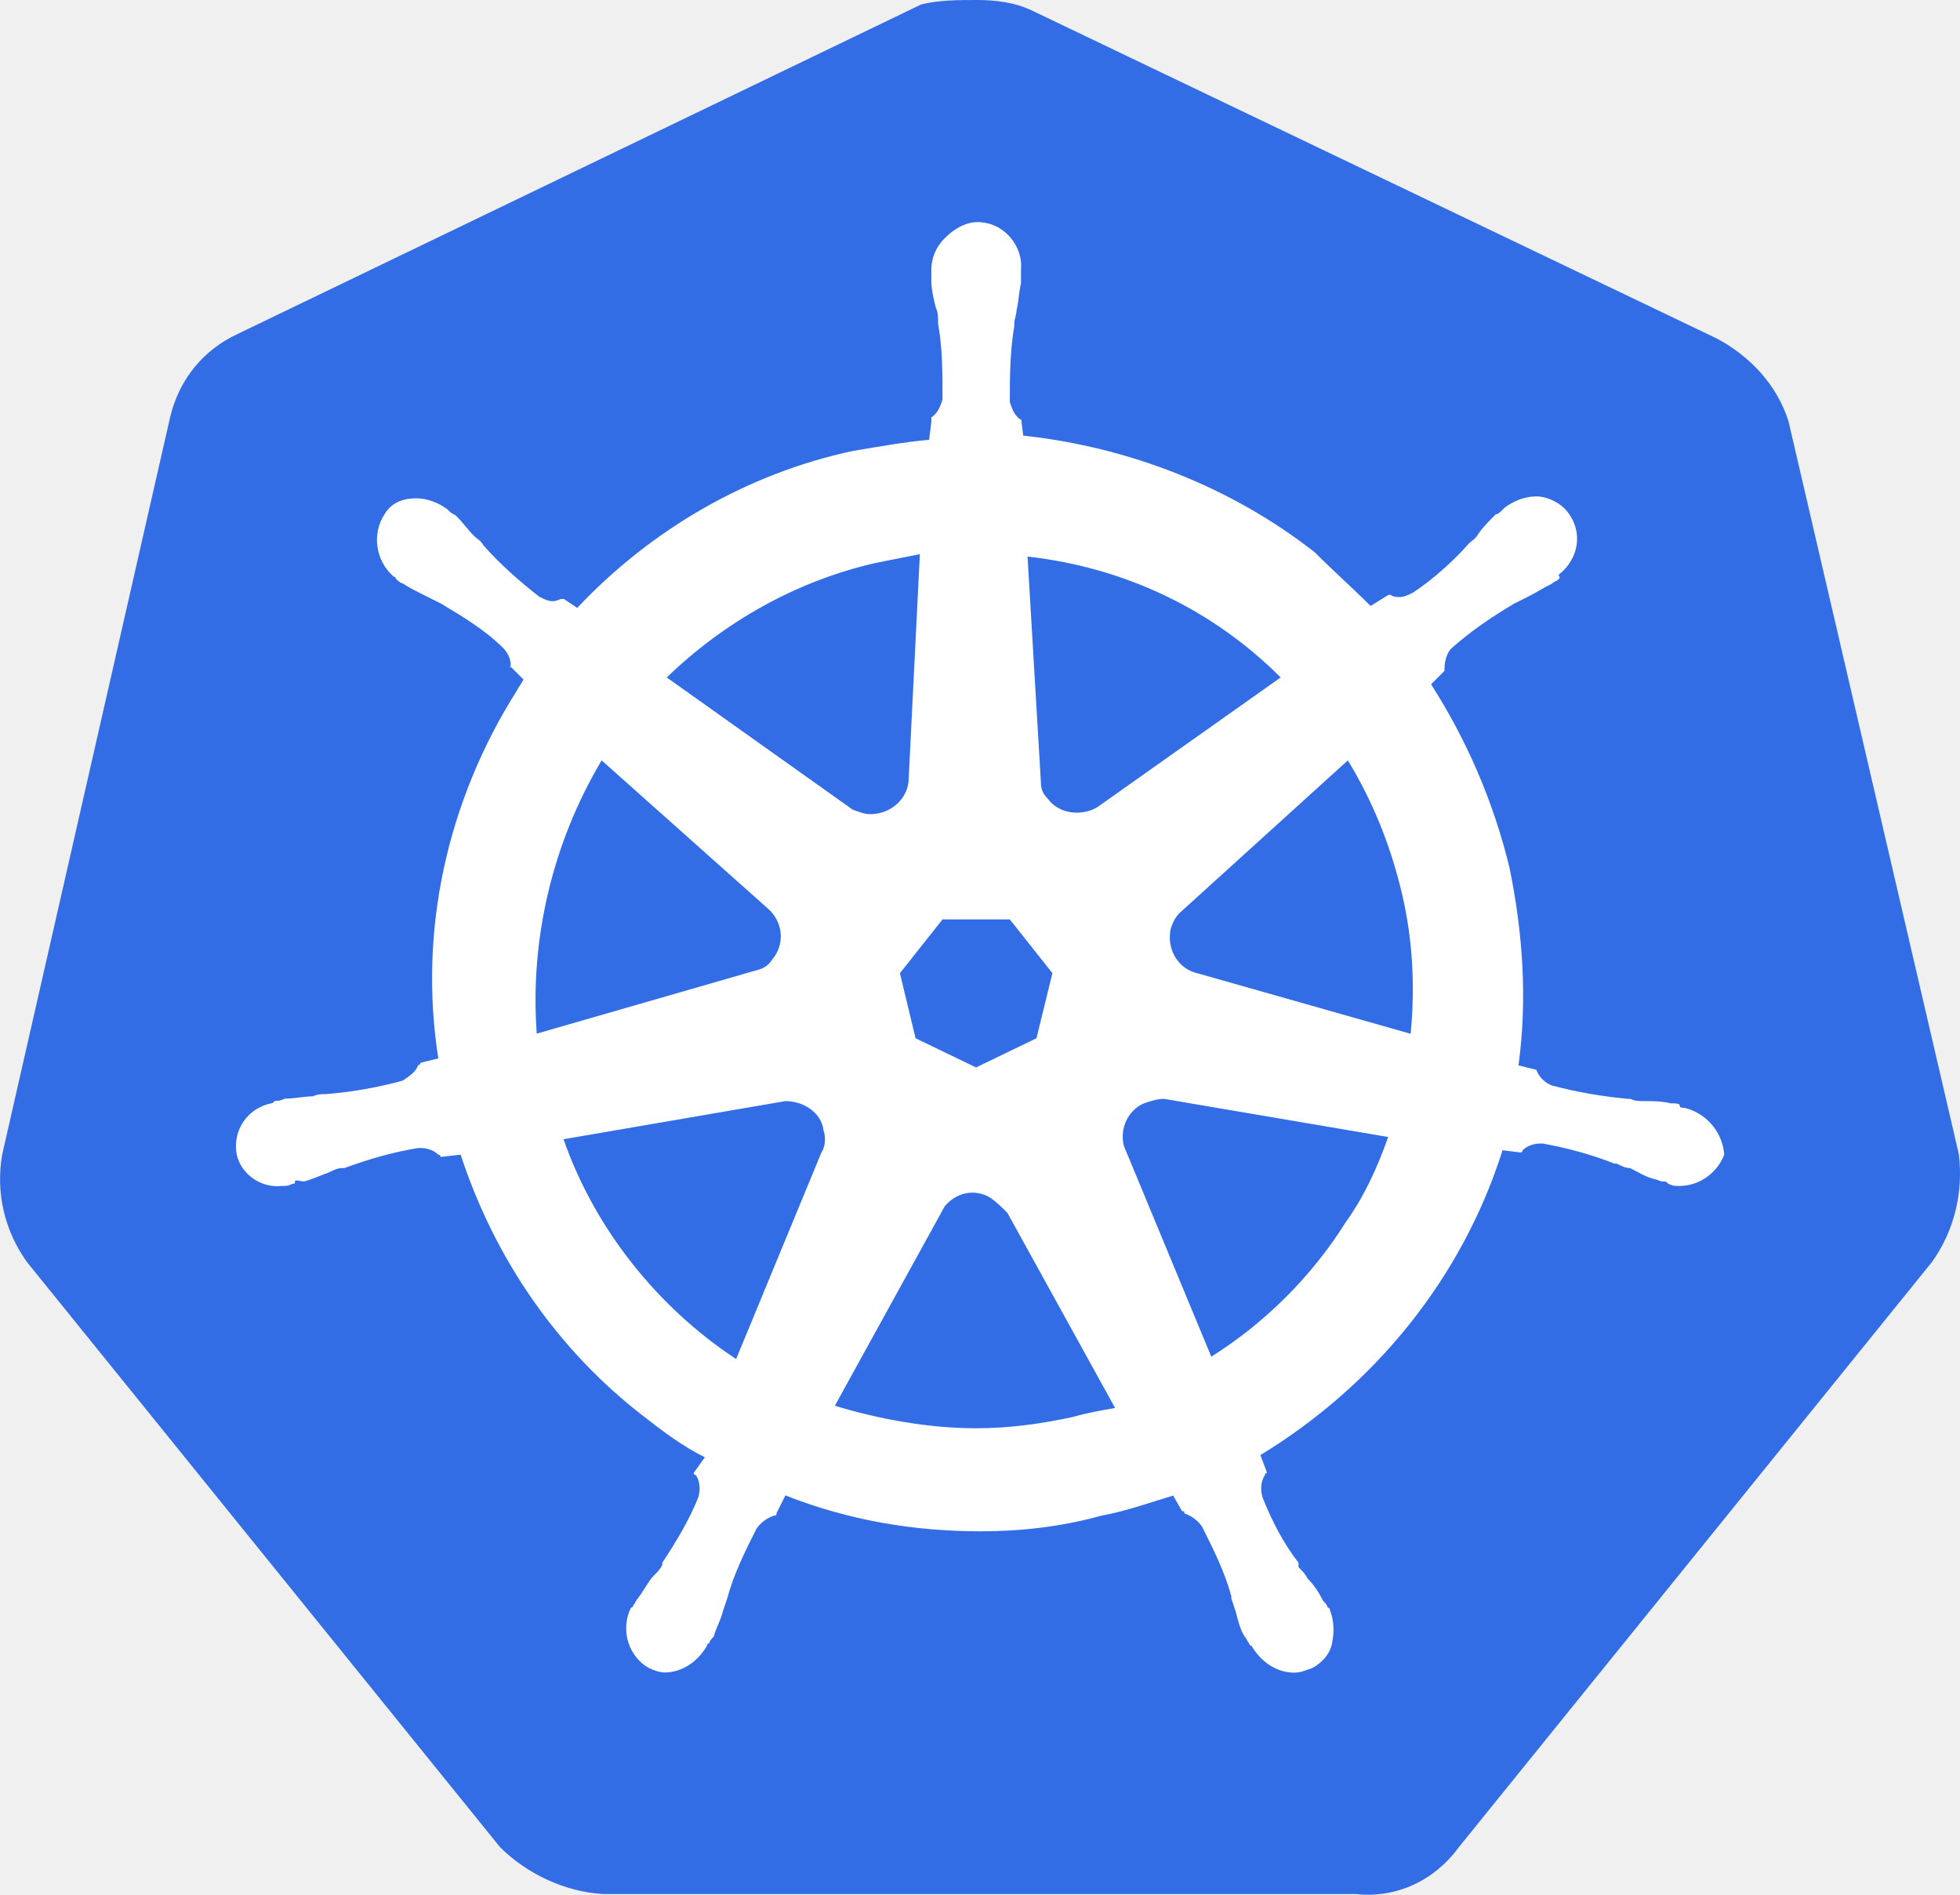
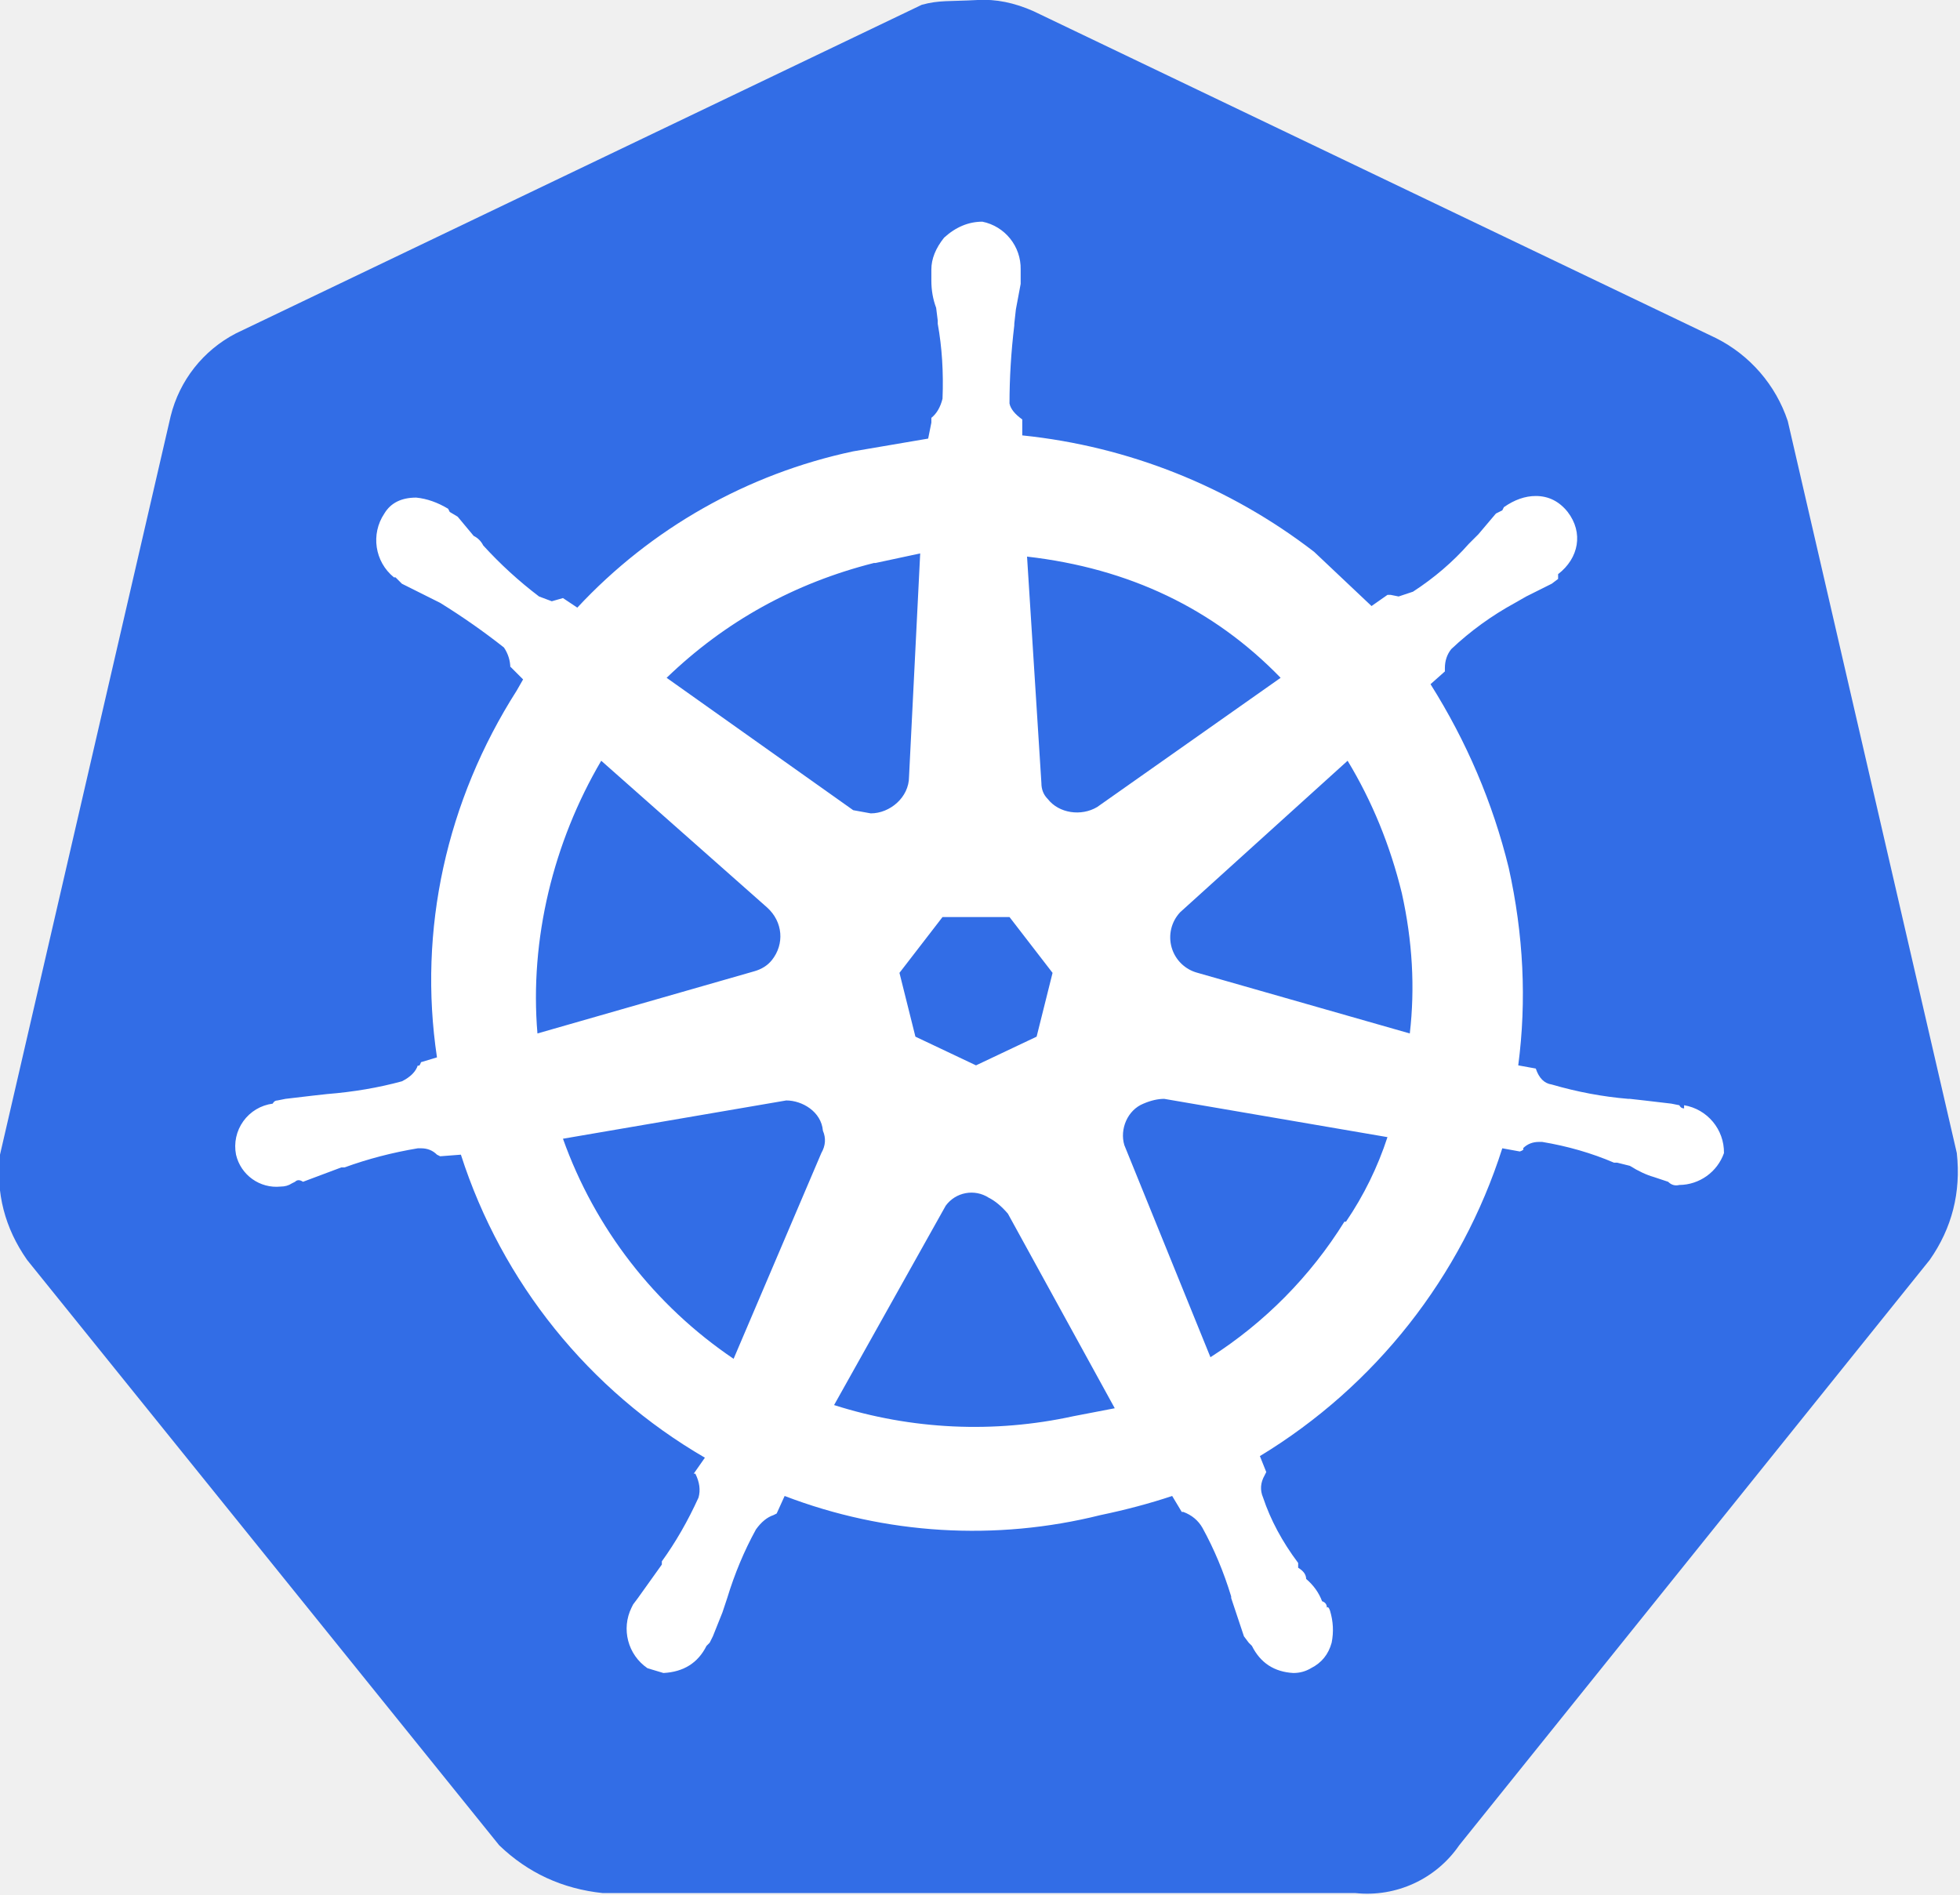
- <svg xmlns="http://www.w3.org/2000/svg" version="1.1" id="Layer_1" x="0px" y="0px" viewBox="0 0 122.88 118.78" style="enable-background:new 0 0 122.88 118.78" xml:space="preserve">
-   <style type="text/css">.st0{fill:#326DE6;} .st1{fill:#FFFFFF;}</style>
-   <g>
-     <path class="st0" d="M112.13,26.42c-0.7-2.25-2.39-4.08-4.5-5.2L64.78,0.7C63.65,0.14,62.39,0,61.26,0s-2.39,0-3.51,0.28 L14.89,20.94c-2.11,0.98-3.65,2.81-4.22,5.2L0.14,72.37c-0.42,2.39,0.14,4.78,1.55,6.75l29.65,36.67c1.69,1.69,4.08,2.81,6.46,2.95 h47.21c2.53,0.28,4.92-0.84,6.46-2.95l29.65-36.67c1.41-1.97,1.97-4.36,1.69-6.75L112.13,26.42L112.13,26.42L112.13,26.42z" />
-     <path class="st1" d="M105.59,69.45L105.59,69.45c-0.14,0-0.28,0-0.28-0.14c0-0.14-0.28-0.14-0.56-0.14 c-0.56-0.14-1.12-0.14-1.69-0.14c-0.28,0-0.56,0-0.84-0.14l-0.14,0c-1.55-0.14-3.23-0.42-4.78-0.84c-0.42-0.14-0.84-0.56-0.98-0.98 c0.14,0,0,0,0,0l0,0l-1.12-0.28c0.56-4.08,0.28-8.29-0.56-12.37c-0.98-4.08-2.67-8.01-4.92-11.52l0.84-0.84l0,0v-0.14 c0-0.42,0.14-0.98,0.42-1.26c1.26-1.12,2.53-1.97,3.93-2.81l0,0c0.28-0.14,0.56-0.28,0.84-0.42c0.56-0.28,0.98-0.56,1.55-0.84 c0.14-0.14,0.28-0.14,0.42-0.28s0-0.14,0-0.28l0,0c1.26-0.98,1.55-2.67,0.56-3.93c-0.42-0.56-1.26-0.98-1.97-0.98 c-0.7,0-1.41,0.28-1.97,0.7l0,0l-0.14,0.14c-0.14,0.14-0.28,0.28-0.42,0.28c-0.42,0.42-0.84,0.84-1.12,1.26 c-0.14,0.28-0.42,0.42-0.56,0.56l0,0c-0.98,1.12-2.25,2.25-3.51,3.09c-0.28,0.14-0.56,0.28-0.84,0.28c-0.14,0-0.42,0-0.56-0.14 l-0.14,0l-1.12,0.7c-1.12-1.12-2.39-2.25-3.51-3.37c-5.2-4.08-11.66-6.6-18.27-7.31l-0.14-1.12l0,0v0.14 c-0.42-0.28-0.56-0.7-0.7-1.12c0-1.55,0-3.09,0.28-4.78v-0.14c0-0.28,0.14-0.56,0.14-0.84c0.14-0.56,0.14-1.12,0.28-1.69V16.9l0,0 c0.14-1.41-0.98-2.81-2.39-2.95c-0.84-0.14-1.69,0.28-2.39,0.98c-0.56,0.56-0.84,1.26-0.84,1.97l0,0v0.7 c0,0.56,0.14,1.12,0.28,1.69c0.14,0.28,0.14,0.56,0.14,0.84v0.14c0.28,1.55,0.28,3.09,0.28,4.78c-0.14,0.42-0.28,0.84-0.7,1.12 v0.28l0,0l-0.14,1.12c-1.55,0.14-3.09,0.42-4.78,0.7c-6.6,1.41-12.65,4.92-17.28,9.84l-0.84-0.56l-0.14,0 c-0.14,0-0.28,0.14-0.56,0.14c-0.28,0-0.56-0.14-0.84-0.28c-1.26-0.98-2.53-2.11-3.51-3.23l0,0c-0.14-0.28-0.42-0.42-0.56-0.56 c-0.42-0.42-0.7-0.84-1.12-1.26c-0.14-0.14-0.28-0.14-0.42-0.28c-0.14-0.14-0.14-0.14-0.14-0.14l0,0c-0.56-0.42-1.26-0.7-1.97-0.7 c-0.84,0-1.55,0.28-1.97,0.98c-0.84,1.26-0.56,2.95,0.56,3.93l0,0c0.14,0,0.14,0.14,0.14,0.14s0.28,0.28,0.42,0.28 c0.42,0.28,0.98,0.56,1.55,0.84c0.28,0.14,0.56,0.28,0.84,0.42l0,0c1.41,0.84,2.81,1.69,3.93,2.81c0.28,0.28,0.56,0.84,0.42,1.26 v-0.14l0,0l0.84,0.84c-0.14,0.28-0.28,0.42-0.42,0.7c-4.36,6.89-6.18,15.04-4.92,23.05l-1.12,0.28l0,0c0,0.14-0.14,0.14-0.14,0.14 c-0.14,0.42-0.56,0.7-0.98,0.98c-1.55,0.42-3.09,0.7-4.78,0.84l0,0c-0.28,0-0.56,0-0.84,0.14c-0.56,0-1.12,0.14-1.69,0.14 c-0.14,0-0.28,0.14-0.56,0.14c-0.14,0-0.14,0-0.28,0.14l0,0c-1.55,0.28-2.53,1.69-2.25,3.23l0,0c0.28,1.26,1.55,2.11,2.81,1.97 c0.28,0,0.42,0,0.7-0.14l0,0c0.14,0,0.14,0,0.14-0.14c0-0.14,0.42,0,0.56,0c0.56-0.14,1.12-0.42,1.55-0.56 c0.28-0.14,0.56-0.28,0.84-0.28h0.14c1.55-0.56,2.95-0.98,4.64-1.26h0.14c0.42,0,0.84,0.14,1.12,0.42c0.14,0,0.14,0.14,0.14,0.14 l0,0l1.26-0.14c2.11,6.46,6.04,12.23,11.52,16.44c1.26,0.98,2.39,1.83,3.79,2.53l-0.7,0.98l0,0c0,0.14,0.14,0.14,0.14,0.14 c0.28,0.42,0.28,0.98,0.14,1.41c-0.56,1.41-1.41,2.81-2.25,4.08v0.14c-0.14,0.28-0.28,0.42-0.56,0.7 c-0.28,0.28-0.56,0.84-0.98,1.41c-0.14,0.14-0.14,0.28-0.28,0.42c0,0,0,0.14-0.14,0.14l0,0c-0.7,1.41-0.14,3.09,1.12,3.79 c0.28,0.14,0.7,0.28,0.98,0.28c1.12,0,2.11-0.7,2.67-1.69l0,0c0,0,0-0.14,0.14-0.14c0-0.14,0.14-0.28,0.28-0.42 c0.14-0.56,0.42-0.98,0.56-1.55l0.28-0.84l0,0c0.42-1.55,1.12-2.95,1.83-4.36c0.28-0.42,0.7-0.7,1.12-0.84c0.14,0,0.14,0,0.14-0.14 l0,0l0.56-1.12c3.93,1.55,8.01,2.25,12.22,2.25c2.53,0,5.06-0.28,7.59-0.98c1.55-0.28,3.09-0.84,4.5-1.26l0.56,0.98l0,0 c0.14,0,0.14,0,0.14,0.14c0.42,0.14,0.84,0.42,1.12,0.84c0.7,1.41,1.41,2.81,1.83,4.36v0.14l0.28,0.84 c0.14,0.56,0.28,1.12,0.56,1.55c0.14,0.14,0.14,0.28,0.28,0.42c0,0,0,0.14,0.14,0.14l0,0c0.56,0.98,1.55,1.69,2.67,1.69 c0.42,0,0.7-0.14,1.12-0.28c0.56-0.28,1.12-0.84,1.26-1.55c0.14-0.7,0.14-1.41-0.14-2.11l0,0c0-0.14-0.14-0.14-0.14-0.14 c0-0.14-0.14-0.28-0.28-0.42c-0.28-0.56-0.56-0.98-0.98-1.41c-0.14-0.28-0.28-0.42-0.56-0.7v-0.28c-0.98-1.26-1.69-2.67-2.25-4.08 c-0.14-0.42-0.14-0.98,0.14-1.41c0-0.14,0.14-0.14,0.14-0.14l0,0l-0.42-1.12c7.17-4.36,12.65-11.1,15.18-19.11l1.12,0.14l0,0 c0.14,0,0.14-0.14,0.14-0.14c0.28-0.28,0.7-0.42,1.12-0.42l0.14,0c1.55,0.28,3.09,0.7,4.5,1.26h0.14c0.28,0.14,0.56,0.28,0.84,0.28 c0.56,0.28,0.98,0.56,1.55,0.7c0.14,0,0.28,0.14,0.56,0.14c0.14,0,0.14,0,0.28,0.14l0,0c0.28,0.14,0.42,0.14,0.7,0.14 c1.26,0,2.39-0.84,2.81-1.97C107.98,70.86,106.85,69.73,105.59,69.45L105.59,69.45L105.59,69.45z M64.98,65.09l-3.79,1.83 l-3.79-1.83l-0.98-4.08l2.67-3.37h4.22l2.67,3.37L64.98,65.09L64.98,65.09z M87.88,55.96c0.7,2.95,0.84,5.9,0.56,8.85l-13.35-3.79 l0,0c-1.26-0.28-1.97-1.55-1.69-2.81c0.14-0.42,0.28-0.7,0.56-0.98l10.54-9.56C86.05,50.2,87.18,53.01,87.88,55.96L87.88,55.96 L87.88,55.96z M80.29,42.47l-11.52,8.15c-0.98,0.56-2.39,0.42-3.09-0.56c-0.28-0.28-0.42-0.56-0.42-0.98l-0.84-14.19 C70.6,35.59,76.08,38.26,80.29,42.47L80.29,42.47L80.29,42.47L80.29,42.47z M54.86,35.3l2.81-0.56l-0.7,14.05l0,0 c0,1.26-1.12,2.25-2.39,2.25c-0.42,0-0.7-0.14-1.12-0.28l-11.66-8.29C45.44,38.96,49.94,36.43,54.86,35.3L54.86,35.3z M37.72,47.67 l10.4,9.27l0,0c0.98,0.84,1.12,2.25,0.28,3.23c-0.28,0.42-0.56,0.56-1.12,0.7l-13.63,3.93C33.22,58.91,34.62,52.87,37.72,47.67 L37.72,47.67z M35.33,71.42l13.91-2.39c1.12,0,2.25,0.7,2.39,1.83c0.14,0.42,0.14,0.98-0.14,1.41l0,0l-5.34,12.93 C41.23,81.96,37.29,77.04,35.33,71.42L35.33,71.42z M67.23,88.84c-1.97,0.42-3.93,0.7-6.04,0.7c-2.95,0-6.04-0.56-8.85-1.41 l6.89-12.51c0.7-0.84,1.83-1.12,2.81-0.56c0.42,0.28,0.7,0.56,1.12,0.98l0,0l6.75,12.23C69.05,88.42,68.21,88.56,67.23,88.84 L67.23,88.84L67.23,88.84z M84.37,76.62c-2.11,3.37-5.06,6.32-8.43,8.43l-5.48-13.21c-0.28-1.12,0.28-2.25,1.26-2.67 c0.42-0.14,0.84-0.28,1.26-0.28l14.05,2.39C86.34,73.24,85.49,75.07,84.37,76.62L84.37,76.62z" />
-   </g>
+ <svg xmlns="http://www.w3.org/2000/svg" xml:space="preserve" viewBox="0 0 122.9 118.8">
+   <path d="M112.1 26.4a9 9 0 0 0-4.5-5.2L64.8.7Q63-.1 61.3 0c-1.8.1-2.4 0-3.5.3l-43 20.6a8 8 0 0 0-4.1 5.2L0 72.4Q-.4 76 1.7 79l29.6 36.7q2.7 2.6 6.5 3H85a7 7 0 0 0 6.5-3L121 79q2.1-3 1.7-6.7z" style="fill:#326de6" />
+   <path d="M105.6 69.5q-.2 0-.3-.2l-.5-.1-1.7-.2-.9-.1h-.1q-2.4-.2-4.8-.9-.7-.1-1-1 .2 0 0 0l-1.1-.2q.8-6.1-.6-12.4-1.5-6.1-4.9-11.5l.9-.8v-.2q0-.7.4-1.2 1.8-1.7 4-2.9l.7-.4 1.6-.8.4-.3V36c1.3-1 1.6-2.6.6-3.9q-.8-1-2-1-1 0-2 .7l-.1.2-.4.2-1.1 1.3-.6.6q-1.5 1.7-3.5 3l-.9.3-.5-.1H87l-1 .7-3.6-3.4a36 36 0 0 0-18.3-7.3v-1.1.1q-.7-.5-.8-1 0-2.4.3-4.9v-.1l.1-.9.3-1.6v-.9a3 3 0 0 0-2.4-3q-1.3 0-2.4 1-.8 1-.8 2v.7q0 .9.3 1.7l.1.8v.2q.4 2.2.3 4.7-.2.8-.7 1.2v.3l-.2 1-4.7.8a33 33 0 0 0-17.3 9.8l-.9-.6-.7.2-.8-.3a26 26 0 0 1-3.5-3.2q-.2-.4-.6-.6l-1-1.2-.5-.3-.1-.2q-1-.6-2-.7-1.4 0-2 1a3 3 0 0 0 .6 4h.1l.4.4 1.6.8.8.4q2.1 1.3 4 2.8.4.6.4 1.3v-.1l.8.8-.4.7c-4.4 6.9-6.2 15-5 23l-1 .3q-.1.3-.2.2-.2.6-1 1-2.2.6-4.7.8l-.9.1-1.7.2-.5.1q-.2 0-.3.2a2.7 2.7 0 0 0-2.3 3.2 2.6 2.6 0 0 0 2.8 2q.4 0 .7-.2l.2-.1q.2-.2.5 0l1.6-.6.8-.3h.2q2.2-.8 4.6-1.2h.2q.6 0 1 .4l.2.1 1.3-.1a34 34 0 0 0 15.3 19l-.7 1h.1q.4.8.2 1.5-1 2.2-2.3 4v.2l-.5.7-1 1.4-.3.4-.1.2a3 3 0 0 0 1 3.8l1 .3q1.9-.1 2.7-1.7l.2-.2.2-.4.6-1.5.3-.9q.7-2.3 1.8-4.3.5-.7 1.1-.9l.2-.1.5-1.1A33 33 0 0 0 69 95q2.4-.5 4.5-1.2l.6 1h.1q.8.3 1.2 1 1.1 2 1.8 4.3v.1l.3.9.5 1.5.3.4.2.2q.8 1.6 2.6 1.7.6 0 1.1-.3 1-.5 1.3-1.6.2-1-.1-2-.1-.3-.2-.2 0-.3-.3-.4-.3-.8-1-1.4 0-.4-.5-.7V98q-1.5-2-2.2-4.1-.3-.7.1-1.4l.1-.2-.4-1A35 35 0 0 0 94.2 72l1.1.2q.3-.1.2-.2.4-.4 1-.4h.2q2.4.4 4.5 1.3h.2l.8.2q.8.5 1.5.7l.6.2.3.1q.3.3.7.2a3 3 0 0 0 2.8-2 3 3 0 0 0-2.5-3M65 65l-3.8 1.8-3.8-1.8-1-4 2.7-3.5h4.2L66 61zm22.9-9q1 4.5.5 8.8L75.1 61a2.3 2.3 0 0 1-1.1-3.8l10.5-9.5q2.3 3.8 3.4 8.3m-7.6-13.5-11.5 8.1c-1 .6-2.4.4-3.1-.5q-.4-.4-.4-1l-.9-14.2Q74 36 80.3 42.5m-25.4-7.2 2.8-.6-.7 14c0 1.3-1.2 2.3-2.4 2.3l-1.1-.2-11.7-8.3q5.5-5.3 13-7.2M37.7 47.7l10.4 9.2c1 .9 1.1 2.3.3 3.3q-.4.5-1.1.7l-13.6 3.9c-.5-5.9 1-12 4-17.1m-2.4 23.7 14-2.4c1 0 2.2.7 2.3 1.9q.3.7-.1 1.4L46 85.2a28 28 0 0 1-10.7-13.8m32 17.4a29 29 0 0 1-15-.7l7-12.5a2 2 0 0 1 2.7-.5q.6.3 1.2 1l6.7 12.2zm17-12.2a27 27 0 0 1-8.4 8.5l-5.4-13.3c-.3-1 .2-2.2 1.2-2.6q.7-.3 1.3-.3l14 2.4a21 21 0 0 1-2.6 5.3" style="fill:#fff" />
</svg>
